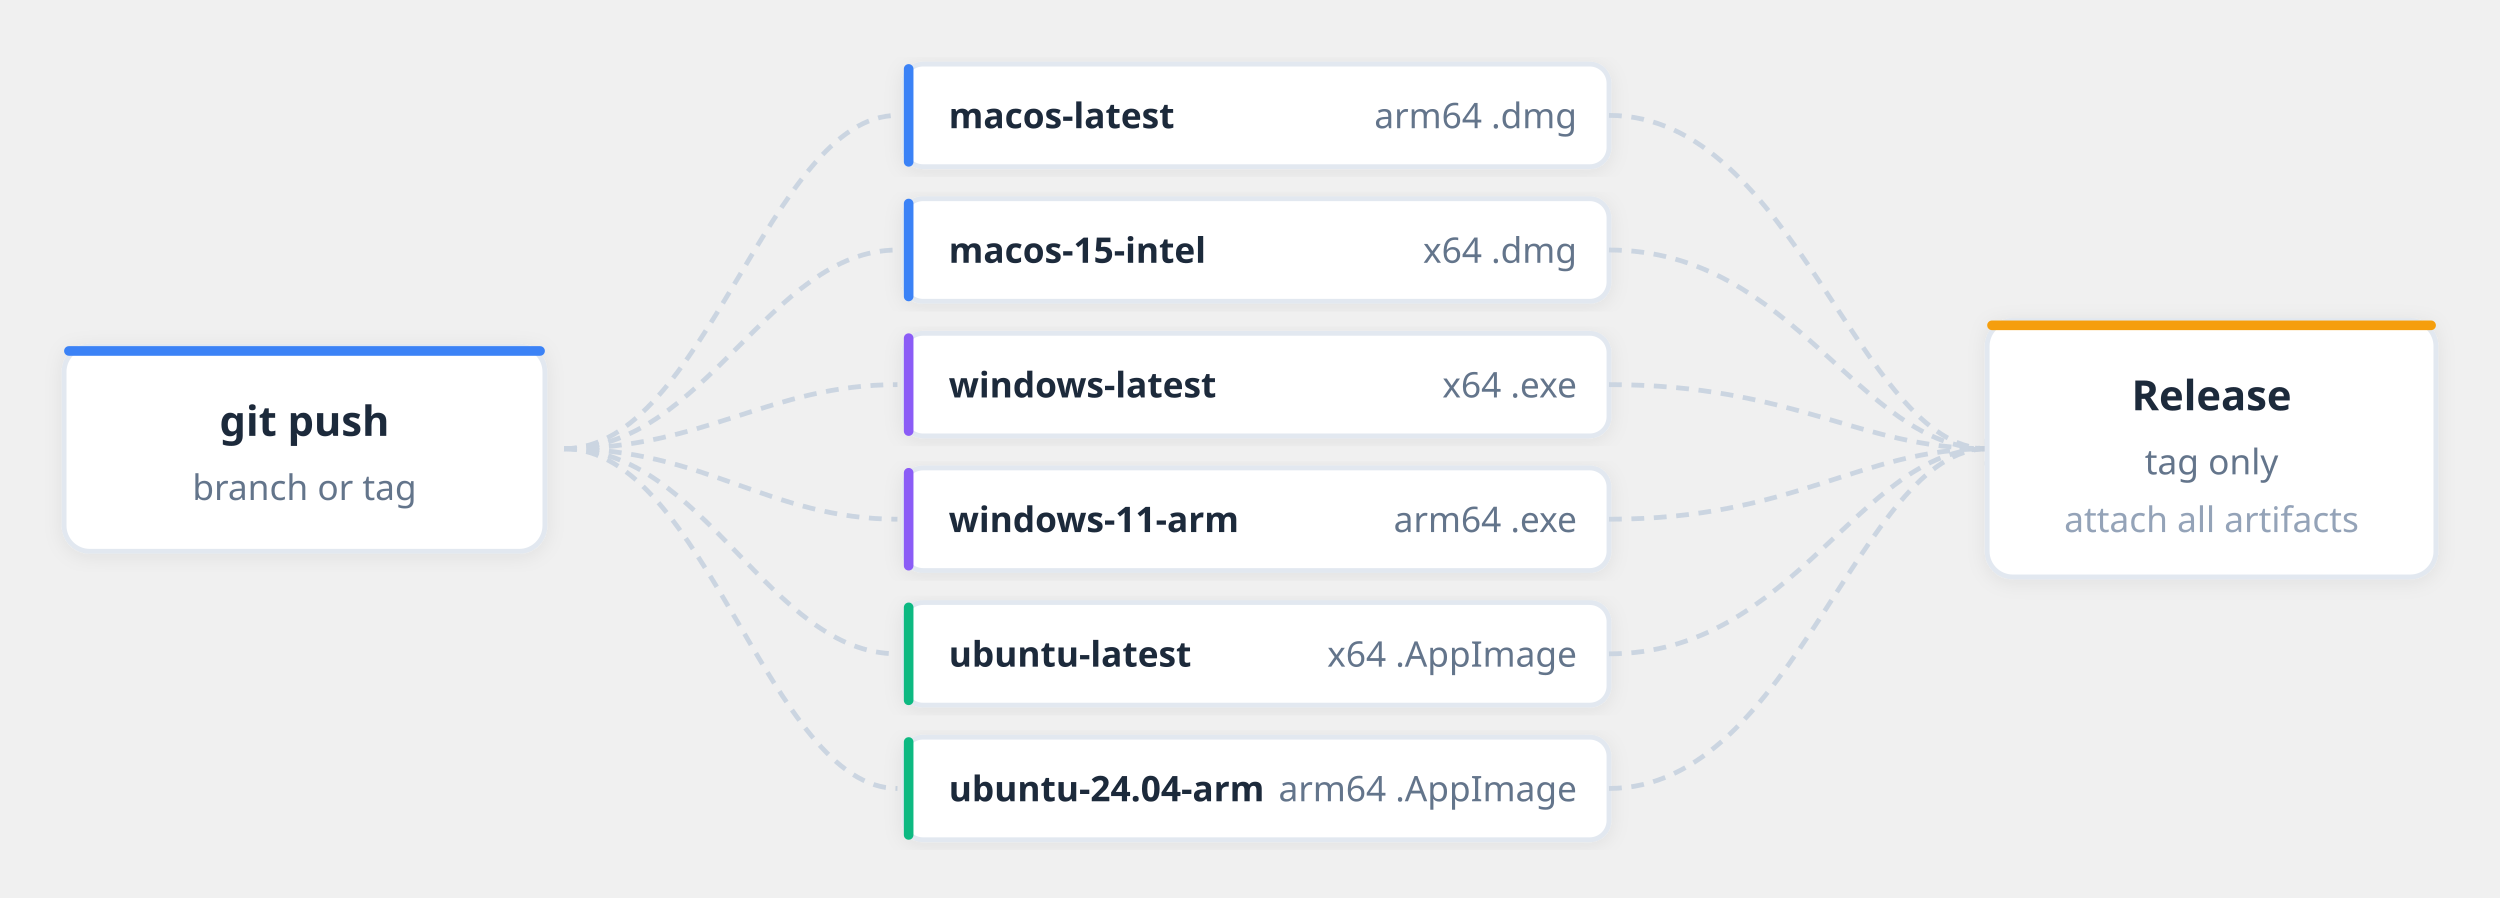
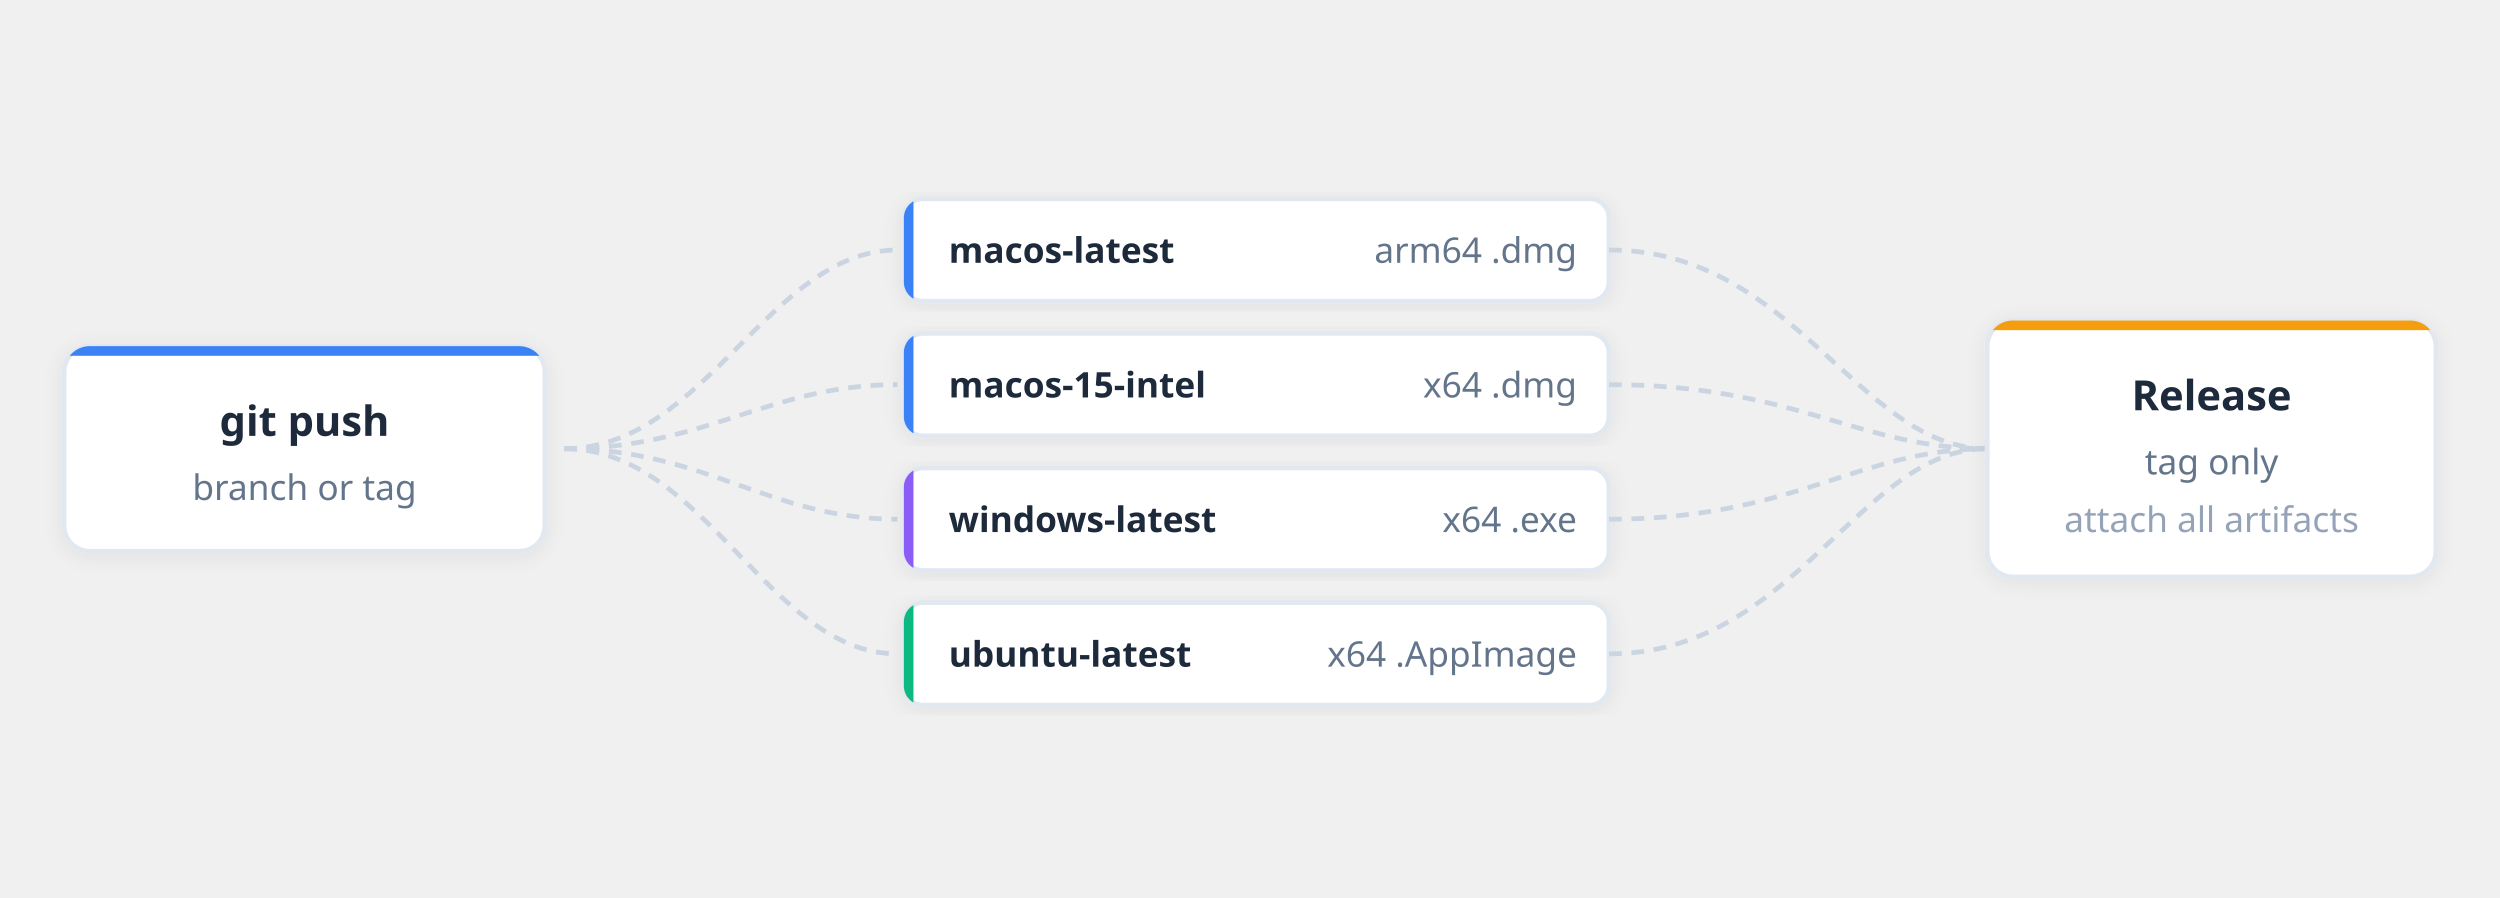
- <svg xmlns="http://www.w3.org/2000/svg" viewBox="0 0 780 280" font-family="'Segoe UI', system-ui, -apple-system, sans-serif" role="img" aria-label="CI build matrix: one push fans out to six runners that each produce a platform-specific installer, which feed a release job on tag push">
+ <svg xmlns="http://www.w3.org/2000/svg" viewBox="0 0 780 280" font-family="'Segoe UI', system-ui, -apple-system, sans-serif" role="img" aria-label="CI build matrix: one push fans out to four runners that each produce a platform-specific installer, which feed a release job on tag push">
  <defs>
    <filter id="ci-shadow">
      <feDropShadow dx="0" dy="1" stdDeviation="3" flood-opacity="0.07" />
    </filter>
+     <clipPath id="ci-trigger-clip">
+       <rect width="150" height="64" rx="8" />
+     </clipPath>
+     <clipPath id="ci-row-clip">
+       <rect width="220" height="32" rx="6" />
+     </clipPath>
+     <clipPath id="ci-release-clip">
+       <rect width="140" height="80" rx="8" />
+     </clipPath>
  </defs>
  <g transform="translate(20,108)" filter="url(#ci-shadow)">
    <rect width="150" height="64" rx="8" fill="#fff" stroke="#e2e8f0" stroke-width="1.5" />
-     <rect width="150" height="3" rx="1.5" fill="#3b82f6" />
+     <rect width="150" height="3" fill="#3b82f6" clip-path="url(#ci-trigger-clip)" />
    <text x="75" y="28" text-anchor="middle" font-size="13" font-weight="600" fill="#1e293b">git push</text>
    <text x="75" y="48" text-anchor="middle" font-size="11" fill="#64748b">branch or tag</text>
  </g>
  <g stroke="#cbd5e1" stroke-width="1.5" fill="none" stroke-dasharray="4,3">
-     <path d="M176,140 C220,140 240,36 280,36" />
    <path d="M176,140 C220,140 240,78 280,78" />
    <path d="M176,140 C220,140 240,120 280,120" />
    <path d="M176,140 C220,140 240,162 280,162" />
    <path d="M176,140 C220,140 240,204 280,204" />
-     <path d="M176,140 C220,140 240,246 280,246" />
  </g>
  <g font-size="11" fill="#1e293b">
-     <g transform="translate(282,20)" filter="url(#ci-shadow)">
+     <g transform="translate(282,62)" filter="url(#ci-shadow)">
      <rect width="220" height="32" rx="6" fill="#fff" stroke="#e2e8f0" stroke-width="1.5" />
-       <rect width="3" height="32" rx="1.5" fill="#3b82f6" />
+       <rect width="3" height="32" fill="#3b82f6" clip-path="url(#ci-row-clip)" />
      <text x="14" y="20" font-weight="600">macos-latest</text>
      <text x="210" y="20" text-anchor="end" fill="#64748b">arm64 .dmg</text>
    </g>
-     <g transform="translate(282,62)" filter="url(#ci-shadow)">
+     <g transform="translate(282,104)" filter="url(#ci-shadow)">
      <rect width="220" height="32" rx="6" fill="#fff" stroke="#e2e8f0" stroke-width="1.5" />
-       <rect width="3" height="32" rx="1.5" fill="#3b82f6" />
+       <rect width="3" height="32" fill="#3b82f6" clip-path="url(#ci-row-clip)" />
      <text x="14" y="20" font-weight="600">macos-15-intel</text>
      <text x="210" y="20" text-anchor="end" fill="#64748b">x64 .dmg</text>
    </g>
-     <g transform="translate(282,104)" filter="url(#ci-shadow)">
+     <g transform="translate(282,146)" filter="url(#ci-shadow)">
      <rect width="220" height="32" rx="6" fill="#fff" stroke="#e2e8f0" stroke-width="1.5" />
-       <rect width="3" height="32" rx="1.5" fill="#8b5cf6" />
+       <rect width="3" height="32" fill="#8b5cf6" clip-path="url(#ci-row-clip)" />
      <text x="14" y="20" font-weight="600">windows-latest</text>
      <text x="210" y="20" text-anchor="end" fill="#64748b">x64 .exe</text>
    </g>
-     <g transform="translate(282,146)" filter="url(#ci-shadow)">
-       <rect width="220" height="32" rx="6" fill="#fff" stroke="#e2e8f0" stroke-width="1.5" />
-       <rect width="3" height="32" rx="1.5" fill="#8b5cf6" />
-       <text x="14" y="20" font-weight="600">windows-11-arm</text>
-       <text x="210" y="20" text-anchor="end" fill="#64748b">arm64 .exe</text>
-     </g>
    <g transform="translate(282,188)" filter="url(#ci-shadow)">
      <rect width="220" height="32" rx="6" fill="#fff" stroke="#e2e8f0" stroke-width="1.5" />
-       <rect width="3" height="32" rx="1.5" fill="#10b981" />
+       <rect width="3" height="32" fill="#10b981" clip-path="url(#ci-row-clip)" />
      <text x="14" y="20" font-weight="600">ubuntu-latest</text>
      <text x="210" y="20" text-anchor="end" fill="#64748b">x64 .AppImage</text>
    </g>
-     <g transform="translate(282,230)" filter="url(#ci-shadow)">
-       <rect width="220" height="32" rx="6" fill="#fff" stroke="#e2e8f0" stroke-width="1.5" />
-       <rect width="3" height="32" rx="1.5" fill="#10b981" />
-       <text x="14" y="20" font-weight="600">ubuntu-24.04-arm</text>
-       <text x="210" y="20" text-anchor="end" fill="#64748b">arm64 .AppImage</text>
-     </g>
  </g>
  <g stroke="#cbd5e1" stroke-width="1.5" fill="none" stroke-dasharray="4,3">
-     <path d="M502,36 C560,36 580,140 620,140" />
    <path d="M502,78 C560,78 580,140 620,140" />
    <path d="M502,120 C560,120 580,140 620,140" />
    <path d="M502,162 C560,162 580,140 620,140" />
    <path d="M502,204 C560,204 580,140 620,140" />
-     <path d="M502,246 C560,246 580,140 620,140" />
    <polygon points="620,136 628,140 620,144" fill="#cbd5e1" />
  </g>
  <g transform="translate(620,100)" filter="url(#ci-shadow)">
    <rect width="140" height="80" rx="8" fill="#fff" stroke="#e2e8f0" stroke-width="1.5" />
-     <rect width="140" height="3" rx="1.5" fill="#f59e0b" />
+     <rect width="140" height="3" fill="#f59e0b" clip-path="url(#ci-release-clip)" />
    <text x="70" y="28" text-anchor="middle" font-size="13" font-weight="600" fill="#1e293b">Release</text>
    <text x="70" y="48" text-anchor="middle" font-size="11" fill="#64748b">tag only</text>
    <text x="70" y="66" text-anchor="middle" font-size="11" fill="#94a3b8">attach all artifacts</text>
  </g>
</svg>
